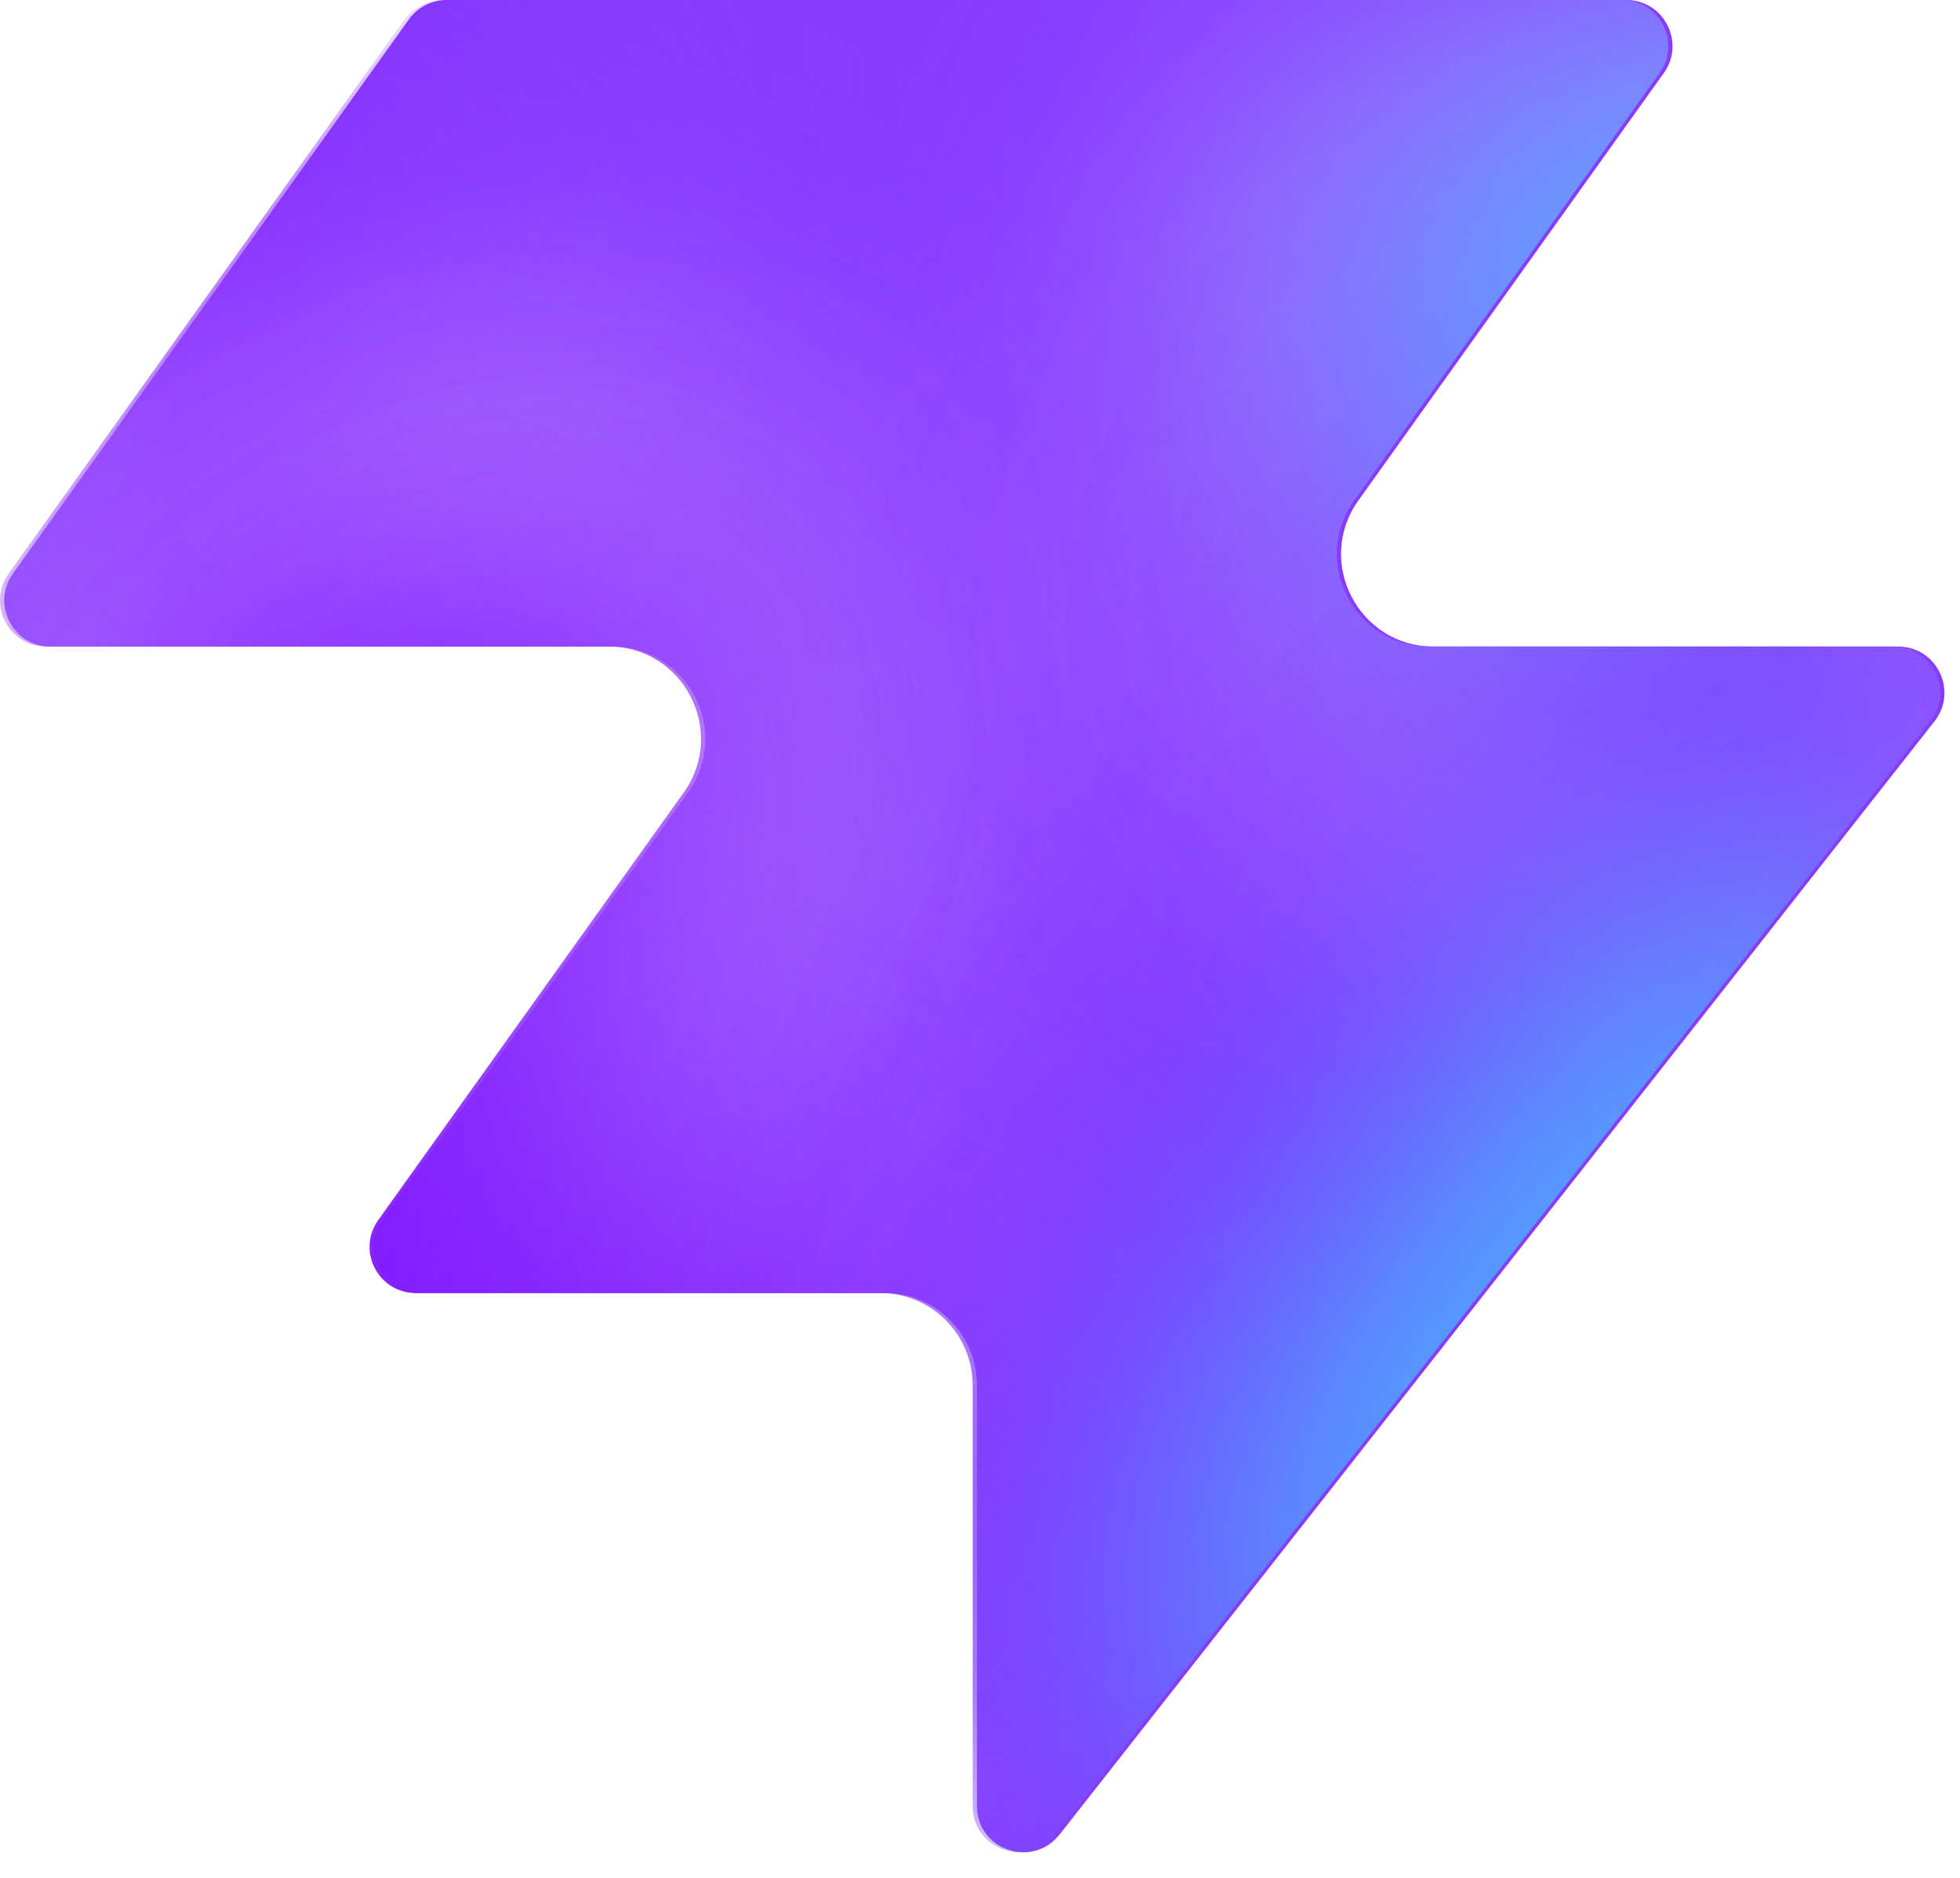
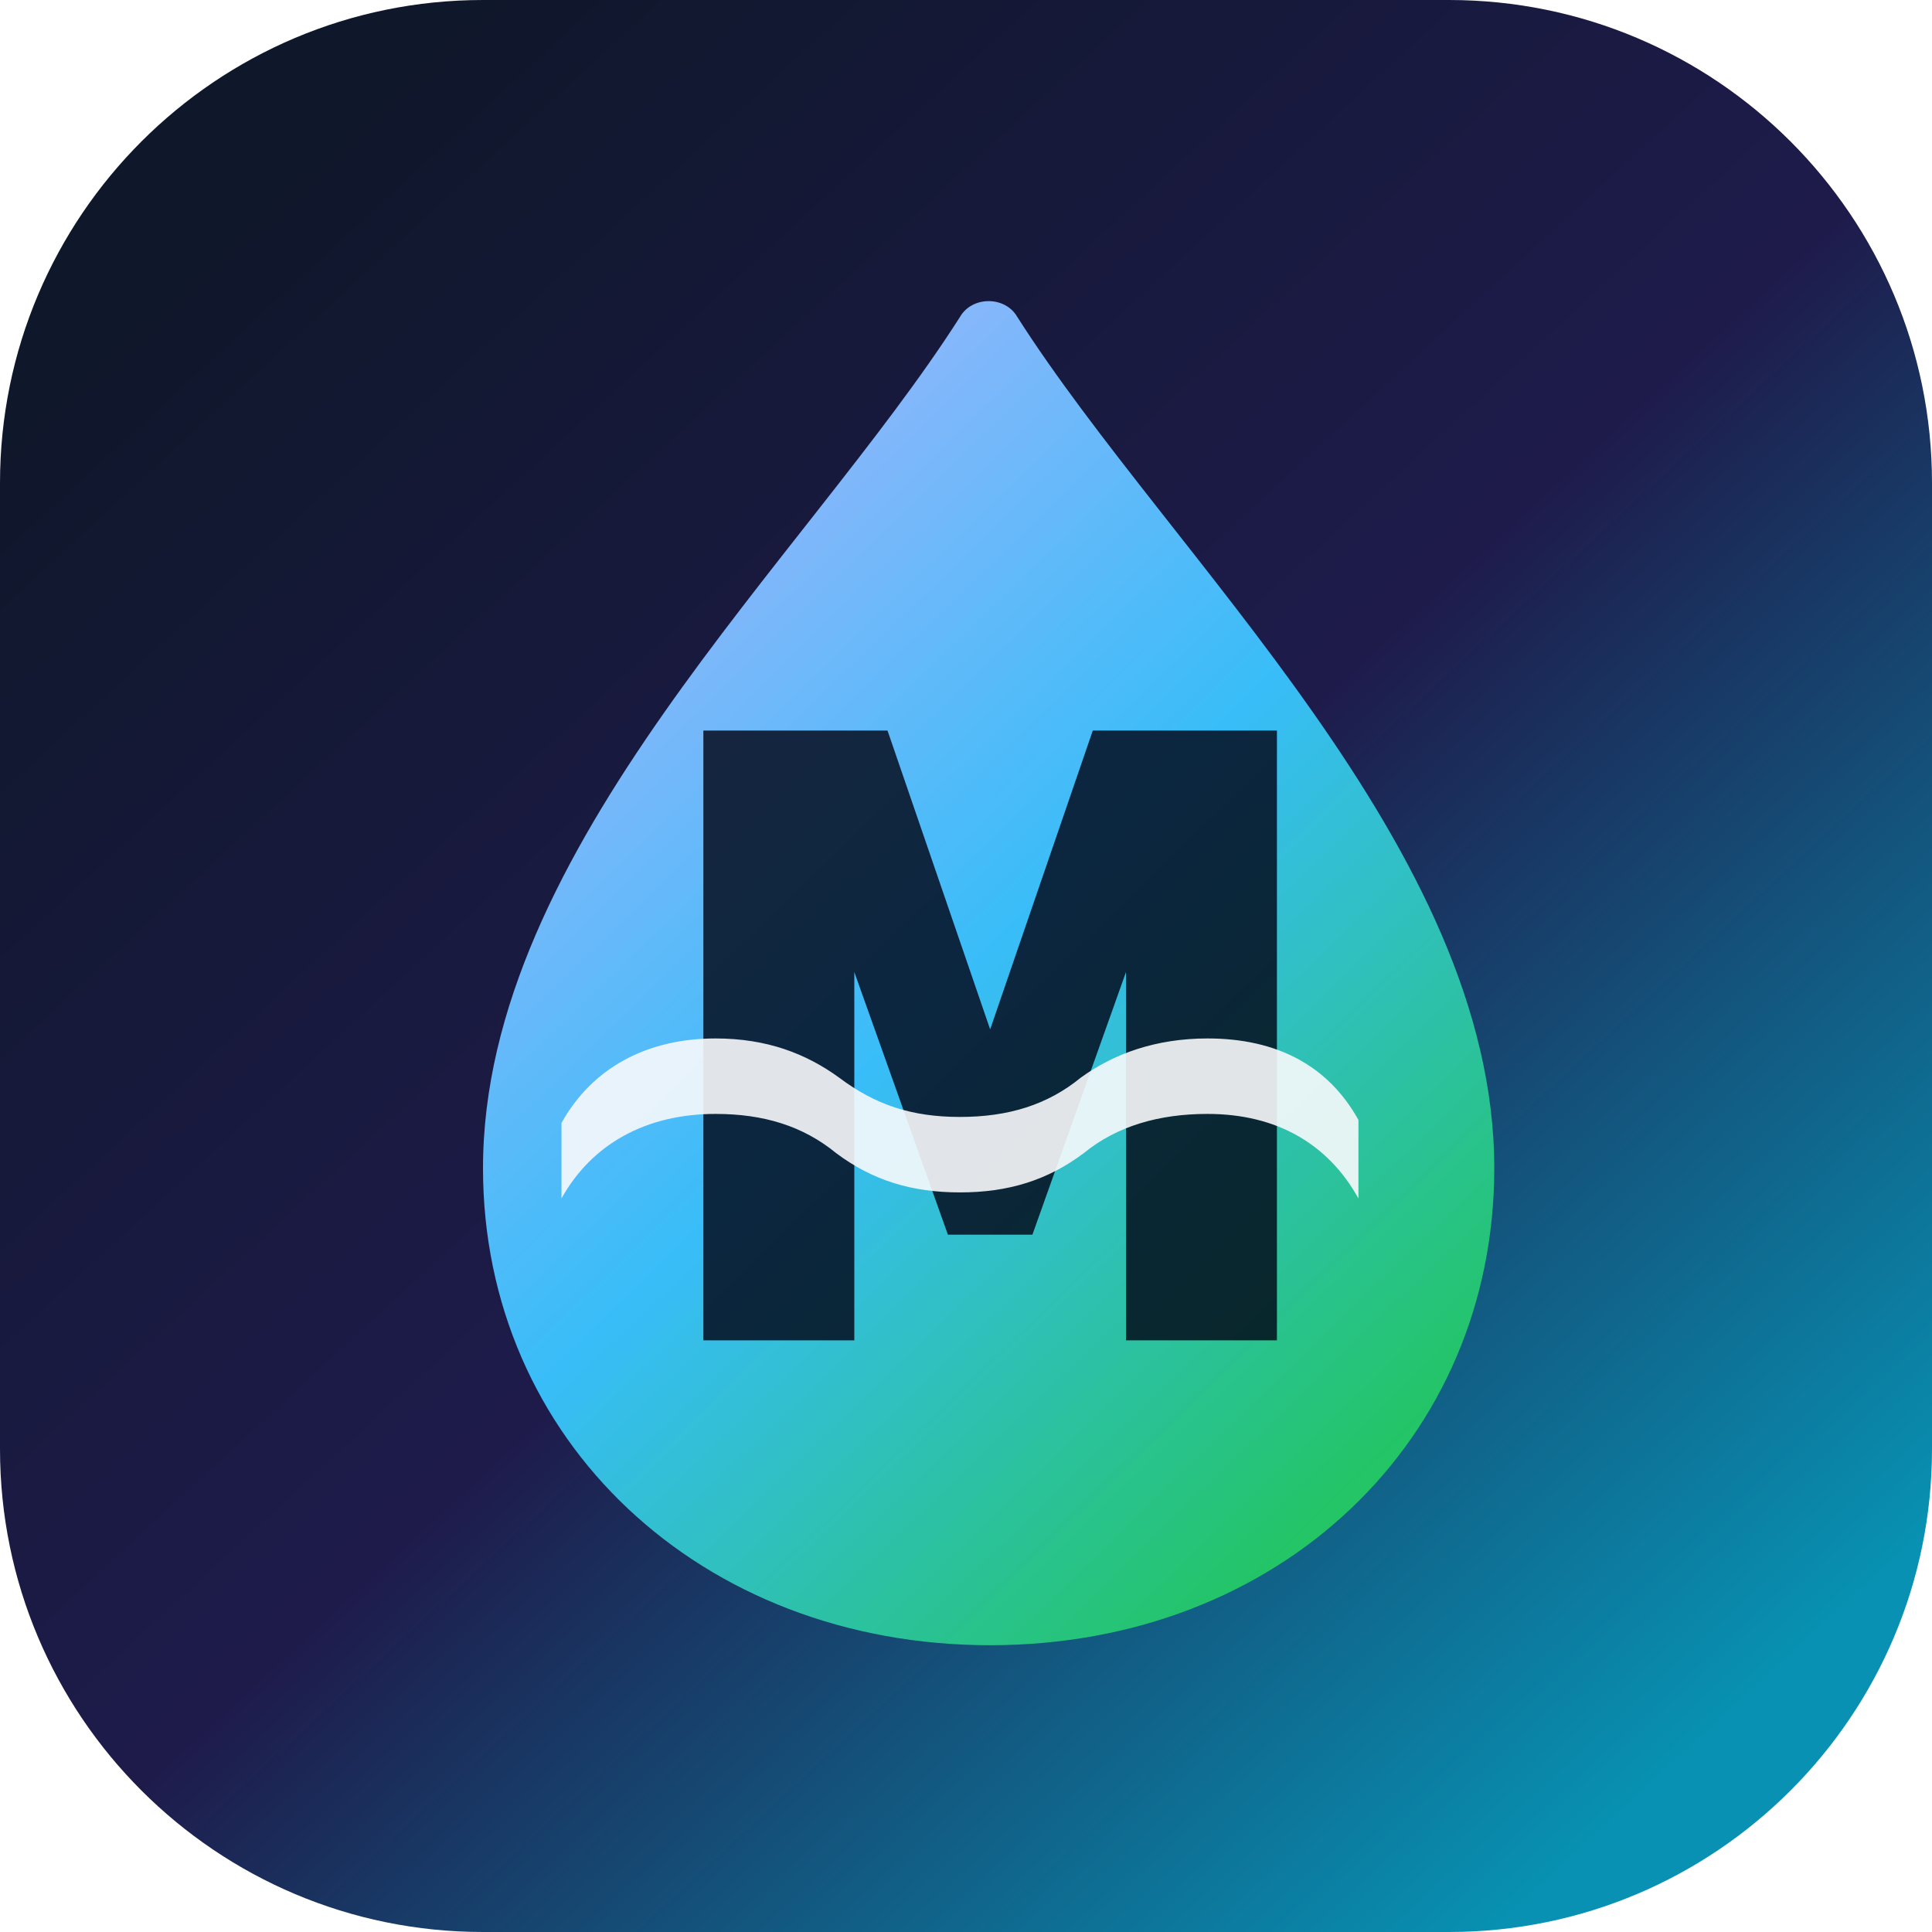
- <svg xmlns="http://www.w3.org/2000/svg" width="48" height="46" fill="none" viewBox="0 0 48 46">
-   <path fill="#863bff" d="M25.946 44.938c-.664.845-2.021.375-2.021-.698V33.937a2.26 2.26 0 0 0-2.262-2.262H10.287c-.92 0-1.456-1.04-.92-1.788l7.48-10.471c1.07-1.497 0-3.578-1.842-3.578H1.237c-.92 0-1.456-1.04-.92-1.788L10.013.474c.214-.297.556-.474.92-.474h28.894c.92 0 1.456 1.04.92 1.788l-7.48 10.471c-1.07 1.498 0 3.579 1.842 3.579h11.377c.943 0 1.473 1.088.89 1.83L25.947 44.94z" style="fill:#863bff;fill:color(display-p3 .525 .23 1);fill-opacity:1" />
-   <mask id="a" width="48" height="46" x="0" y="0" maskUnits="userSpaceOnUse" style="mask-type:alpha">
-     <path fill="#000" d="M25.842 44.938c-.664.844-2.021.375-2.021-.698V33.937a2.26 2.26 0 0 0-2.262-2.262H10.183c-.92 0-1.456-1.04-.92-1.788l7.48-10.471c1.07-1.498 0-3.579-1.842-3.579H1.133c-.92 0-1.456-1.04-.92-1.787L9.91.473c.214-.297.556-.474.92-.474h28.894c.92 0 1.456 1.04.92 1.788l-7.48 10.471c-1.07 1.498 0 3.578 1.842 3.578h11.377c.943 0 1.473 1.088.89 1.832L25.843 44.94z" style="fill:#000;fill-opacity:1" />
-   </mask>
-   <g mask="url(#a)">
-     <g filter="url(#b)">
-       <ellipse cx="5.508" cy="14.704" fill="#ede6ff" rx="5.508" ry="14.704" style="fill:#ede6ff;fill:color(display-p3 .927 .903 1);fill-opacity:1" transform="matrix(.00324 1 1 -.00324 -4.47 31.516)" />
-     </g>
-     <g filter="url(#c)">
-       <ellipse cx="10.399" cy="29.851" fill="#ede6ff" rx="10.399" ry="29.851" style="fill:#ede6ff;fill:color(display-p3 .927 .903 1);fill-opacity:1" transform="matrix(.00324 1 1 -.00324 -39.328 7.883)" />
-     </g>
-     <g filter="url(#d)">
-       <ellipse cx="5.508" cy="30.487" fill="#7e14ff" rx="5.508" ry="30.487" style="fill:#7e14ff;fill:color(display-p3 .492 .077 1);fill-opacity:1" transform="rotate(89.814 -25.913 -14.639)scale(1 -1)" />
-     </g>
-     <g filter="url(#e)">
-       <ellipse cx="5.508" cy="30.599" fill="#7e14ff" rx="5.508" ry="30.599" style="fill:#7e14ff;fill:color(display-p3 .492 .077 1);fill-opacity:1" transform="rotate(89.814 -32.644 -3.334)scale(1 -1)" />
-     </g>
-     <g filter="url(#f)">
-       <ellipse cx="5.508" cy="30.599" fill="#7e14ff" rx="5.508" ry="30.599" style="fill:#7e14ff;fill:color(display-p3 .492 .077 1);fill-opacity:1" transform="matrix(.00324 1 1 -.00324 -34.34 30.47)" />
-     </g>
-     <g filter="url(#g)">
-       <ellipse cx="14.072" cy="22.078" fill="#ede6ff" rx="14.072" ry="22.078" style="fill:#ede6ff;fill:color(display-p3 .927 .903 1);fill-opacity:1" transform="rotate(93.35 24.506 48.493)scale(-1 1)" />
-     </g>
-     <g filter="url(#h)">
-       <ellipse cx="3.47" cy="21.501" fill="#7e14ff" rx="3.47" ry="21.501" style="fill:#7e14ff;fill:color(display-p3 .492 .077 1);fill-opacity:1" transform="rotate(89.009 28.708 47.59)scale(-1 1)" />
-     </g>
-     <g filter="url(#i)">
-       <ellipse cx="3.47" cy="21.501" fill="#7e14ff" rx="3.47" ry="21.501" style="fill:#7e14ff;fill:color(display-p3 .492 .077 1);fill-opacity:1" transform="rotate(89.009 28.708 47.59)scale(-1 1)" />
-     </g>
-     <g filter="url(#j)">
-       <ellipse cx=".387" cy="8.972" fill="#7e14ff" rx="4.407" ry="29.108" style="fill:#7e14ff;fill:color(display-p3 .492 .077 1);fill-opacity:1" transform="rotate(39.51 .387 8.972)" />
-     </g>
-     <g filter="url(#k)">
-       <ellipse cx="47.523" cy="-6.092" fill="#7e14ff" rx="4.407" ry="29.108" style="fill:#7e14ff;fill:color(display-p3 .492 .077 1);fill-opacity:1" transform="rotate(37.892 47.523 -6.092)" />
-     </g>
-     <g filter="url(#l)">
-       <ellipse cx="41.412" cy="6.333" fill="#47bfff" rx="5.971" ry="9.665" style="fill:#47bfff;fill:color(display-p3 .28 .748 1);fill-opacity:1" transform="rotate(37.892 41.412 6.333)" />
-     </g>
-     <g filter="url(#m)">
-       <ellipse cx="-1.879" cy="38.332" fill="#7e14ff" rx="4.407" ry="29.108" style="fill:#7e14ff;fill:color(display-p3 .492 .077 1);fill-opacity:1" transform="rotate(37.892 -1.88 38.332)" />
-     </g>
-     <g filter="url(#n)">
-       <ellipse cx="-1.879" cy="38.332" fill="#7e14ff" rx="4.407" ry="29.108" style="fill:#7e14ff;fill:color(display-p3 .492 .077 1);fill-opacity:1" transform="rotate(37.892 -1.88 38.332)" />
-     </g>
-     <g filter="url(#o)">
-       <ellipse cx="35.651" cy="29.907" fill="#7e14ff" rx="4.407" ry="29.108" style="fill:#7e14ff;fill:color(display-p3 .492 .077 1);fill-opacity:1" transform="rotate(37.892 35.651 29.907)" />
-     </g>
-     <g filter="url(#p)">
-       <ellipse cx="38.418" cy="32.4" fill="#47bfff" rx="5.971" ry="15.297" style="fill:#47bfff;fill:color(display-p3 .28 .748 1);fill-opacity:1" transform="rotate(37.892 38.418 32.4)" />
-     </g>
-   </g>
+ <svg xmlns="http://www.w3.org/2000/svg" viewBox="0 0 64 64" role="img" aria-label="Multidrop">
  <defs>
-     <filter id="b" width="60.045" height="41.654" x="-19.77" y="16.149" color-interpolation-filters="sRGB" filterUnits="userSpaceOnUse">
-       <feFlood flood-opacity="0" result="BackgroundImageFix" />
-       <feBlend in="SourceGraphic" in2="BackgroundImageFix" result="shape" />
-       <feGaussianBlur result="effect1_foregroundBlur_2002_17158" stdDeviation="7.659" />
-     </filter>
-     <filter id="c" width="90.34" height="51.437" x="-54.613" y="-7.533" color-interpolation-filters="sRGB" filterUnits="userSpaceOnUse">
-       <feFlood flood-opacity="0" result="BackgroundImageFix" />
-       <feBlend in="SourceGraphic" in2="BackgroundImageFix" result="shape" />
-       <feGaussianBlur result="effect1_foregroundBlur_2002_17158" stdDeviation="7.659" />
-     </filter>
-     <filter id="d" width="79.355" height="29.4" x="-49.64" y="2.03" color-interpolation-filters="sRGB" filterUnits="userSpaceOnUse">
-       <feFlood flood-opacity="0" result="BackgroundImageFix" />
-       <feBlend in="SourceGraphic" in2="BackgroundImageFix" result="shape" />
-       <feGaussianBlur result="effect1_foregroundBlur_2002_17158" stdDeviation="4.596" />
-     </filter>
-     <filter id="e" width="79.579" height="29.4" x="-45.045" y="20.029" color-interpolation-filters="sRGB" filterUnits="userSpaceOnUse">
-       <feFlood flood-opacity="0" result="BackgroundImageFix" />
-       <feBlend in="SourceGraphic" in2="BackgroundImageFix" result="shape" />
-       <feGaussianBlur result="effect1_foregroundBlur_2002_17158" stdDeviation="4.596" />
-     </filter>
-     <filter id="f" width="79.579" height="29.4" x="-43.513" y="21.178" color-interpolation-filters="sRGB" filterUnits="userSpaceOnUse">
-       <feFlood flood-opacity="0" result="BackgroundImageFix" />
-       <feBlend in="SourceGraphic" in2="BackgroundImageFix" result="shape" />
-       <feGaussianBlur result="effect1_foregroundBlur_2002_17158" stdDeviation="4.596" />
-     </filter>
-     <filter id="g" width="74.749" height="58.852" x="15.756" y="-17.901" color-interpolation-filters="sRGB" filterUnits="userSpaceOnUse">
-       <feFlood flood-opacity="0" result="BackgroundImageFix" />
-       <feBlend in="SourceGraphic" in2="BackgroundImageFix" result="shape" />
-       <feGaussianBlur result="effect1_foregroundBlur_2002_17158" stdDeviation="7.659" />
-     </filter>
-     <filter id="h" width="61.377" height="25.362" x="23.548" y="2.284" color-interpolation-filters="sRGB" filterUnits="userSpaceOnUse">
-       <feFlood flood-opacity="0" result="BackgroundImageFix" />
-       <feBlend in="SourceGraphic" in2="BackgroundImageFix" result="shape" />
-       <feGaussianBlur result="effect1_foregroundBlur_2002_17158" stdDeviation="4.596" />
-     </filter>
-     <filter id="i" width="61.377" height="25.362" x="23.548" y="2.284" color-interpolation-filters="sRGB" filterUnits="userSpaceOnUse">
-       <feFlood flood-opacity="0" result="BackgroundImageFix" />
-       <feBlend in="SourceGraphic" in2="BackgroundImageFix" result="shape" />
-       <feGaussianBlur result="effect1_foregroundBlur_2002_17158" stdDeviation="4.596" />
-     </filter>
-     <filter id="j" width="56.045" height="63.649" x="-27.636" y="-22.853" color-interpolation-filters="sRGB" filterUnits="userSpaceOnUse">
-       <feFlood flood-opacity="0" result="BackgroundImageFix" />
-       <feBlend in="SourceGraphic" in2="BackgroundImageFix" result="shape" />
-       <feGaussianBlur result="effect1_foregroundBlur_2002_17158" stdDeviation="4.596" />
-     </filter>
-     <filter id="k" width="54.814" height="64.646" x="20.116" y="-38.415" color-interpolation-filters="sRGB" filterUnits="userSpaceOnUse">
-       <feFlood flood-opacity="0" result="BackgroundImageFix" />
-       <feBlend in="SourceGraphic" in2="BackgroundImageFix" result="shape" />
-       <feGaussianBlur result="effect1_foregroundBlur_2002_17158" stdDeviation="4.596" />
-     </filter>
-     <filter id="l" width="33.541" height="35.313" x="24.641" y="-11.323" color-interpolation-filters="sRGB" filterUnits="userSpaceOnUse">
-       <feFlood flood-opacity="0" result="BackgroundImageFix" />
-       <feBlend in="SourceGraphic" in2="BackgroundImageFix" result="shape" />
-       <feGaussianBlur result="effect1_foregroundBlur_2002_17158" stdDeviation="4.596" />
-     </filter>
-     <filter id="m" width="54.814" height="64.646" x="-29.286" y="6.009" color-interpolation-filters="sRGB" filterUnits="userSpaceOnUse">
-       <feFlood flood-opacity="0" result="BackgroundImageFix" />
-       <feBlend in="SourceGraphic" in2="BackgroundImageFix" result="shape" />
-       <feGaussianBlur result="effect1_foregroundBlur_2002_17158" stdDeviation="4.596" />
-     </filter>
-     <filter id="n" width="54.814" height="64.646" x="-29.286" y="6.009" color-interpolation-filters="sRGB" filterUnits="userSpaceOnUse">
-       <feFlood flood-opacity="0" result="BackgroundImageFix" />
-       <feBlend in="SourceGraphic" in2="BackgroundImageFix" result="shape" />
-       <feGaussianBlur result="effect1_foregroundBlur_2002_17158" stdDeviation="4.596" />
-     </filter>
-     <filter id="o" width="54.814" height="64.646" x="8.244" y="-2.416" color-interpolation-filters="sRGB" filterUnits="userSpaceOnUse">
-       <feFlood flood-opacity="0" result="BackgroundImageFix" />
-       <feBlend in="SourceGraphic" in2="BackgroundImageFix" result="shape" />
-       <feGaussianBlur result="effect1_foregroundBlur_2002_17158" stdDeviation="4.596" />
-     </filter>
-     <filter id="p" width="39.409" height="43.623" x="18.713" y="10.588" color-interpolation-filters="sRGB" filterUnits="userSpaceOnUse">
-       <feFlood flood-opacity="0" result="BackgroundImageFix" />
-       <feBlend in="SourceGraphic" in2="BackgroundImageFix" result="shape" />
-       <feGaussianBlur result="effect1_foregroundBlur_2002_17158" stdDeviation="4.596" />
-     </filter>
+     <linearGradient id="bg" x1="8" x2="56" y1="6" y2="58" gradientUnits="userSpaceOnUse">
+       <stop offset="0" stop-color="#0f172a" />
+       <stop offset=".52" stop-color="#1e1b4b" />
+       <stop offset="1" stop-color="#0891b2" />
+     </linearGradient>
+     <linearGradient id="drop" x1="18" x2="49" y1="15" y2="47" gradientUnits="userSpaceOnUse">
+       <stop offset="0" stop-color="#a5b4fc" />
+       <stop offset=".5" stop-color="#38bdf8" />
+       <stop offset="1" stop-color="#22c55e" />
+     </linearGradient>
  </defs>
+   <rect width="64" height="64" rx="16" fill="url(#bg)" />
+   <path fill="url(#drop)" d="M31.8 10.5c.4-.7 1.5-.7 1.9 0 5.1 8 15.8 17.6 15.8 28.2 0 9-7.1 15.8-16.7 15.8S16 47.7 16 38.7c0-10.6 10.7-20.2 15.8-28.2Z" />
+   <path fill="#020617" fill-opacity=".82" d="M23.3 24.2h6.1l3.4 9.9 3.4-9.9h6.1v20.2h-5V32.2l-3.1 8.7h-2.8l-3.1-8.7v12.2h-5V24.2Z" />
+   <path fill="#f8fafc" fill-opacity=".9" d="M18.6 37.2c1-1.8 2.8-2.8 5.1-2.8 1.7 0 3 .5 4.1 1.3 1.2.9 2.4 1.3 4 1.3s2.9-.4 4-1.3c1.1-.8 2.5-1.3 4.2-1.3 2.3 0 4 .9 5 2.7v2.6c-1-1.8-2.7-2.8-5-2.8-1.6 0-3 .4-4.1 1.3-1.2.9-2.5 1.3-4.1 1.3s-2.9-.4-4.1-1.3c-1.1-.9-2.4-1.3-4-1.3-2.3 0-4.1 1-5.1 2.8v-2.5Z" />
</svg>
